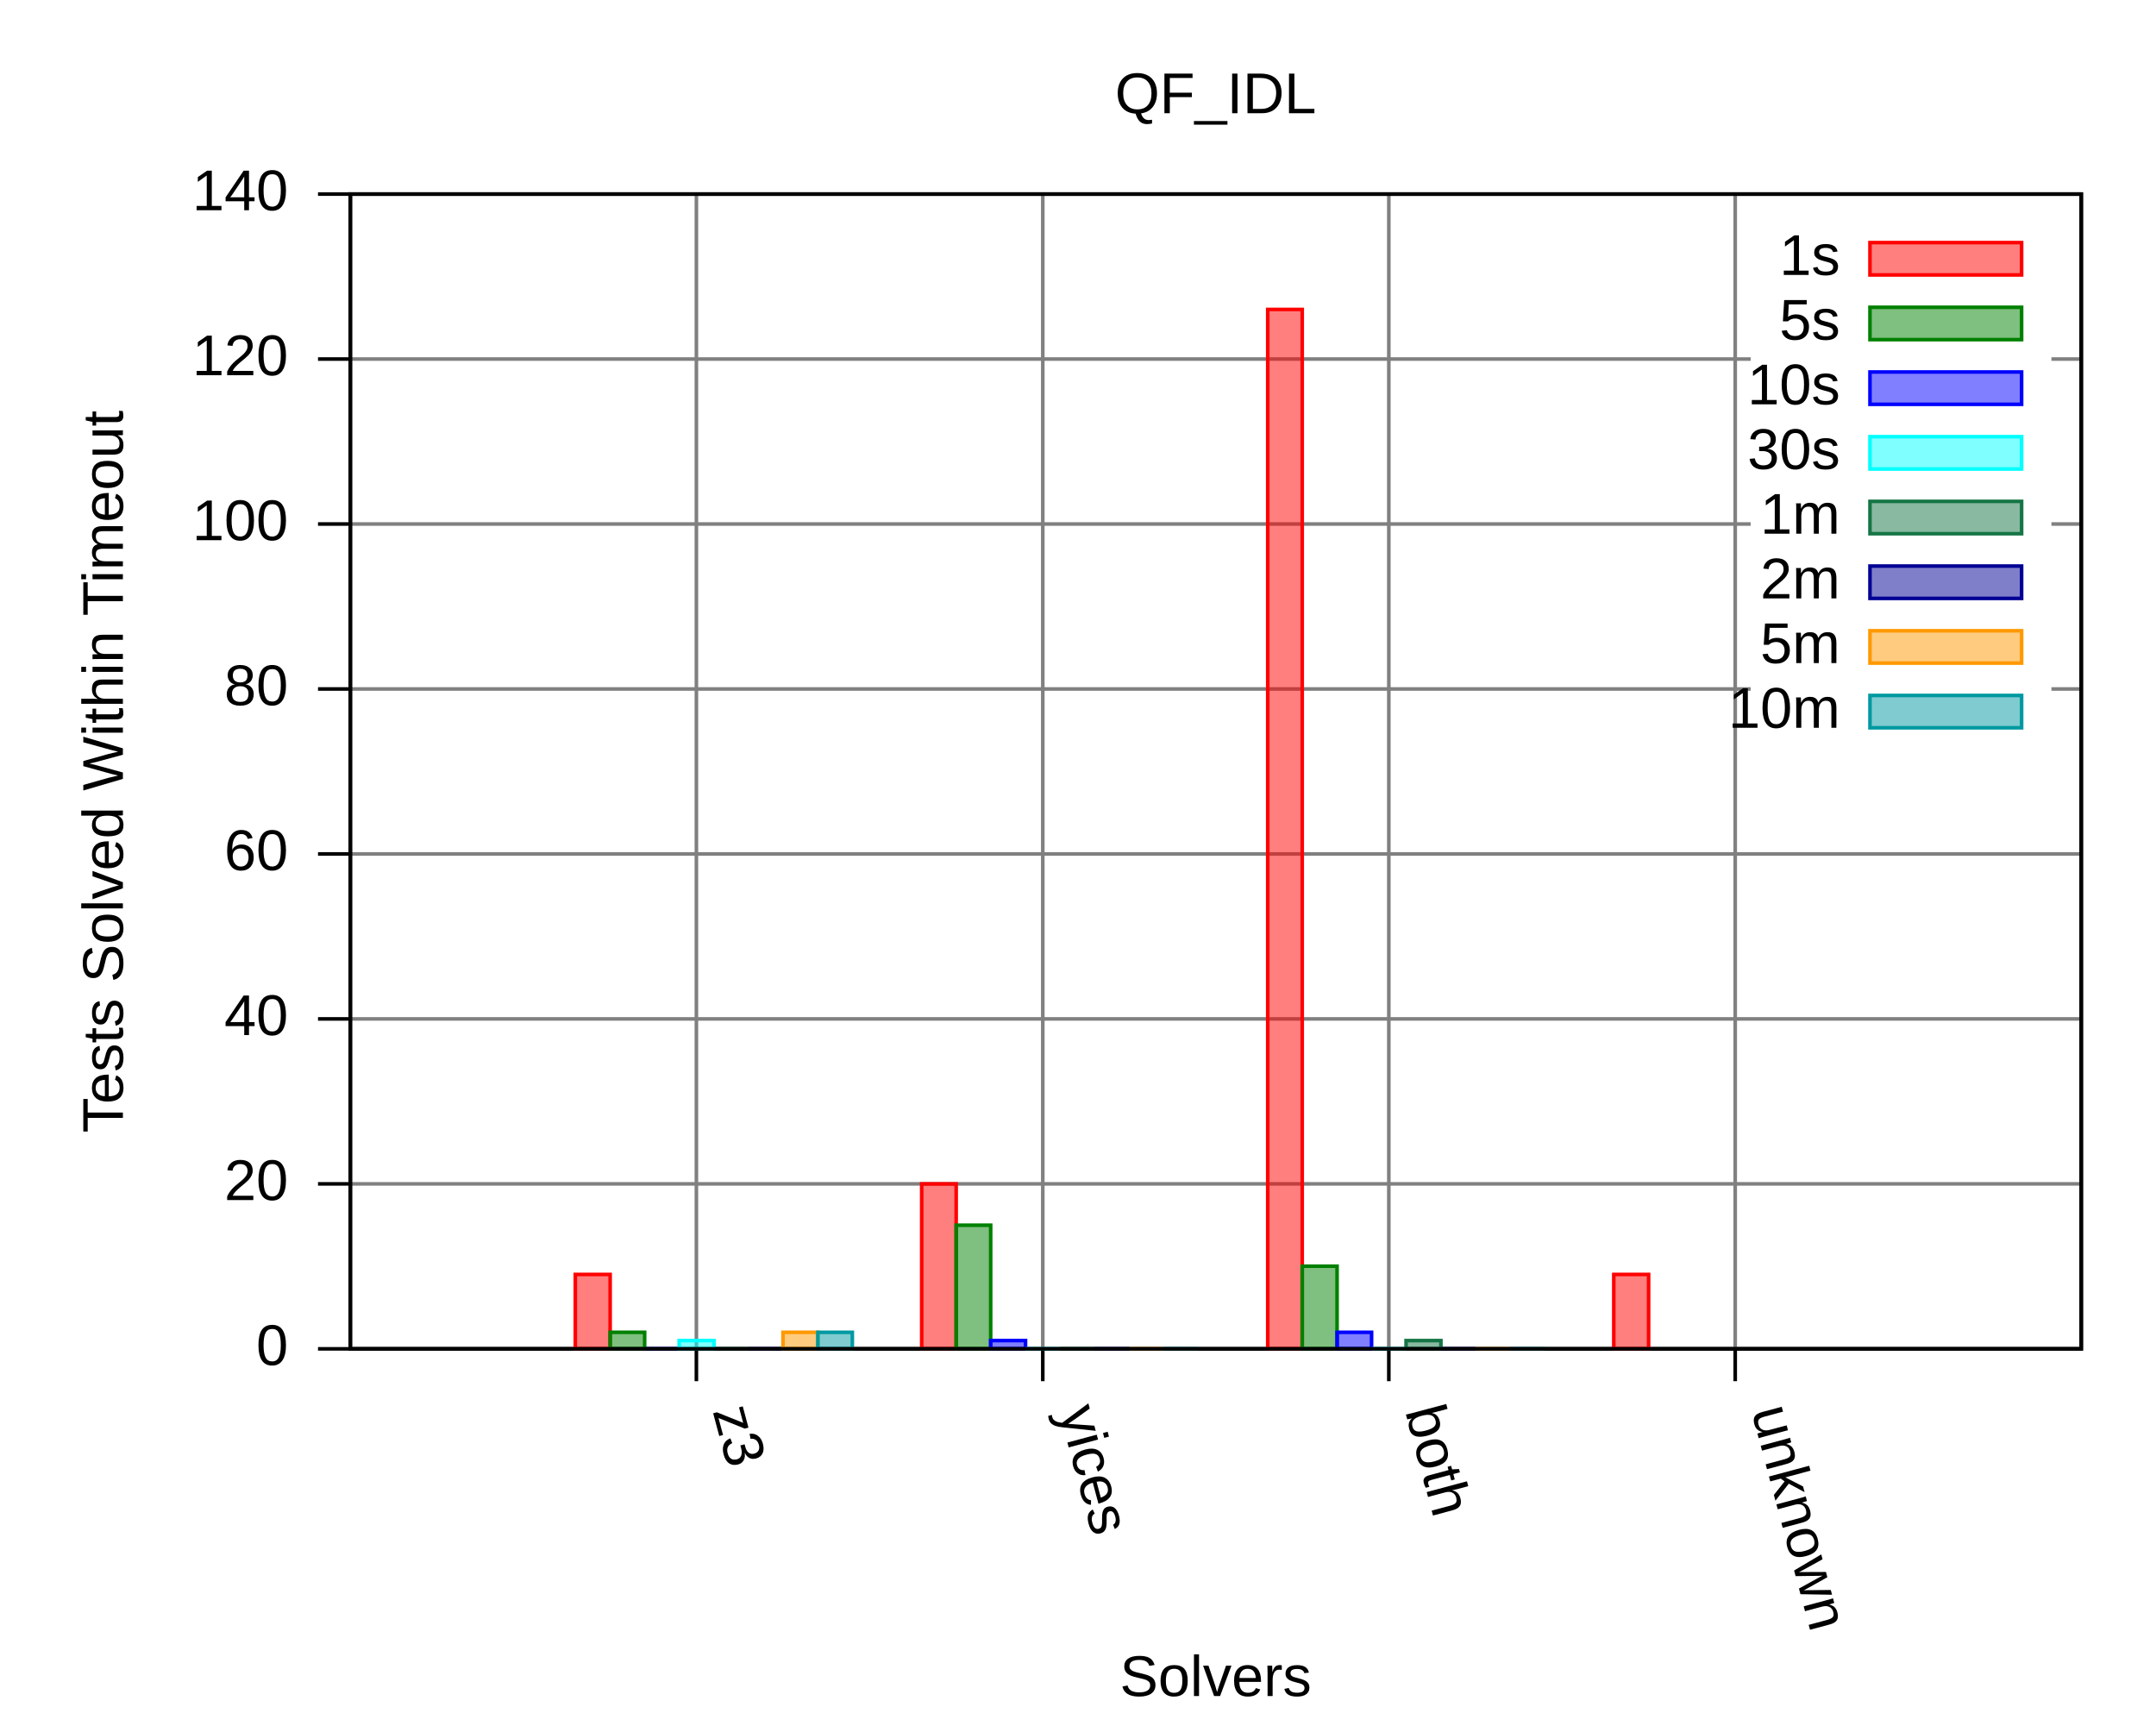
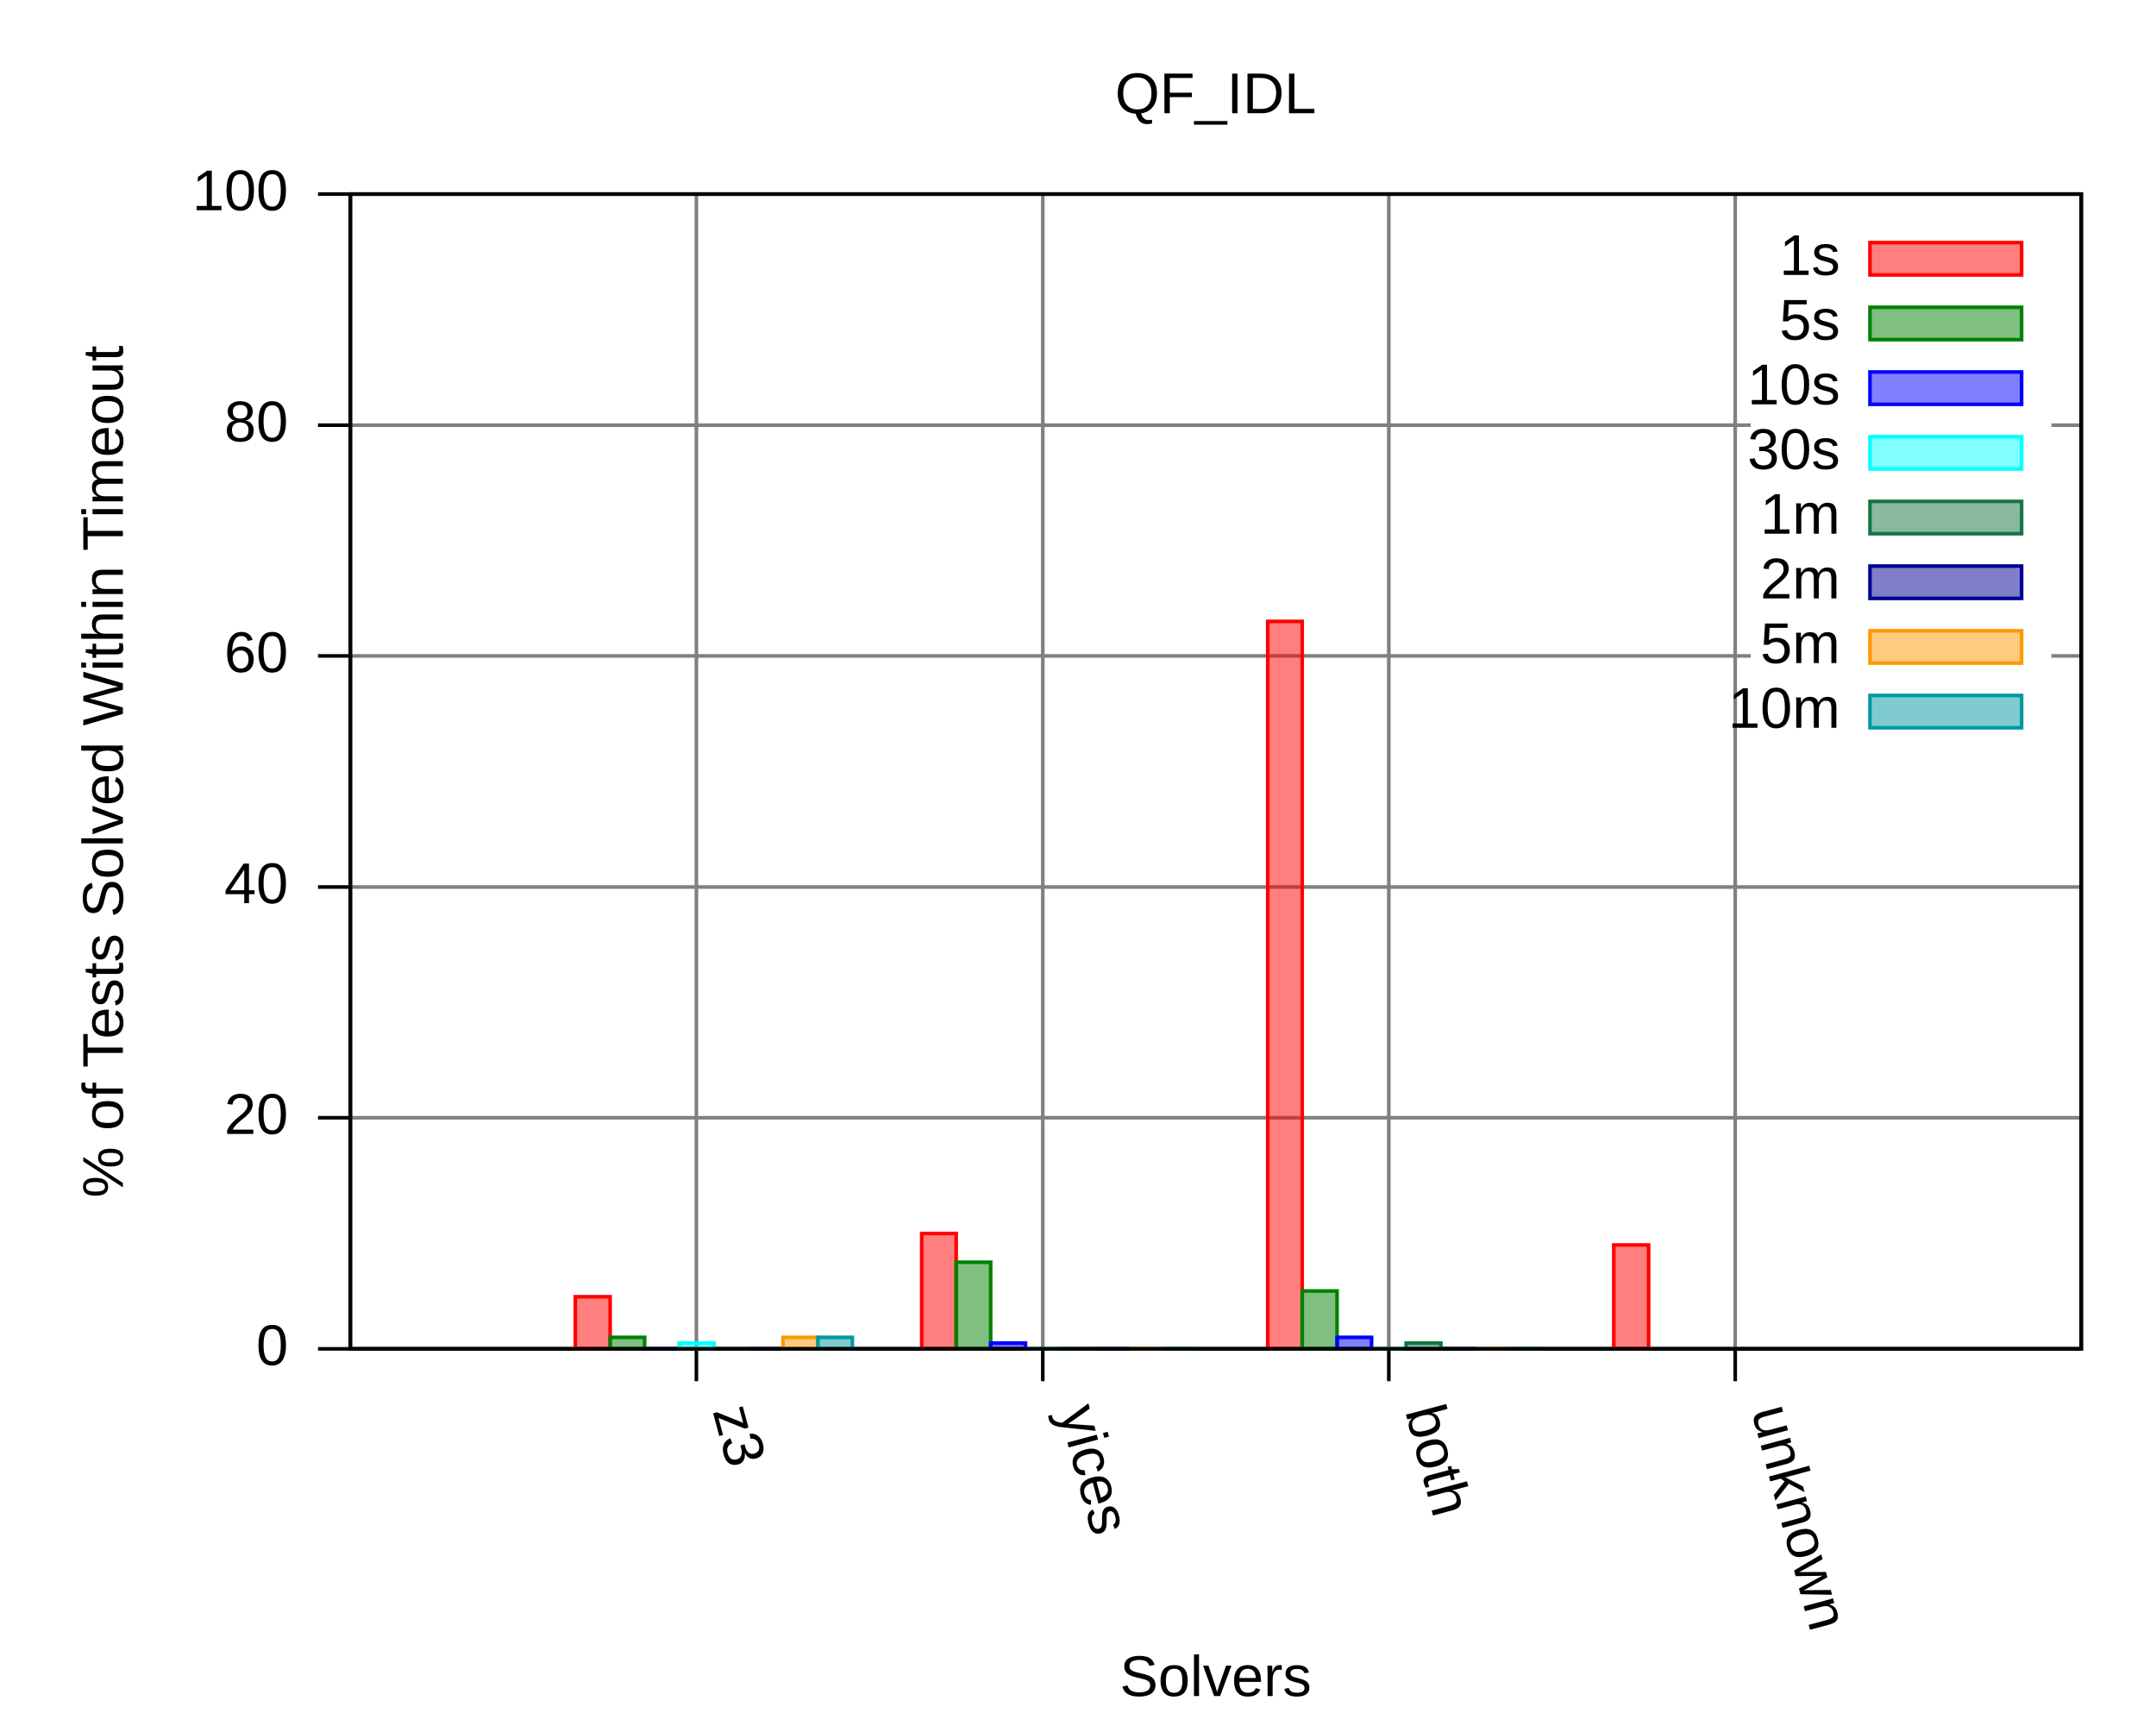
<svg xmlns="http://www.w3.org/2000/svg" xmlns:xlink="http://www.w3.org/1999/xlink" width="600" height="480" viewBox="0 0 600 480">
  <defs>
    <circle id="gpDot" r="0.5" stroke-width="0.5" />
    <path id="gpPt0" stroke-width="0.222" stroke="currentColor" d="M-1,0 h2 M0,-1 v2" />
    <path id="gpPt1" stroke-width="0.222" stroke="currentColor" d="M-1,-1 L1,1 M1,-1 L-1,1" />
    <path id="gpPt2" stroke-width="0.222" stroke="currentColor" d="M-1,0 L1,0 M0,-1 L0,1 M-1,-1 L1,1 M-1,1 L1,-1" />
    <rect id="gpPt3" stroke-width="0.222" stroke="currentColor" x="-1" y="-1" width="2" height="2" />
    <rect id="gpPt4" stroke-width="0.222" stroke="currentColor" fill="currentColor" x="-1" y="-1" width="2" height="2" />
    <circle id="gpPt5" stroke-width="0.222" stroke="currentColor" cx="0" cy="0" r="1" />
    <use xlink:href="#gpPt5" id="gpPt6" fill="currentColor" stroke="none" />
    <path id="gpPt7" stroke-width="0.222" stroke="currentColor" d="M0,-1.33 L-1.33,0.67 L1.33,0.67 z" />
    <use xlink:href="#gpPt7" id="gpPt8" fill="currentColor" stroke="none" />
    <use xlink:href="#gpPt7" id="gpPt9" stroke="currentColor" transform="rotate(180)" />
    <use xlink:href="#gpPt9" id="gpPt10" fill="currentColor" stroke="none" />
    <use xlink:href="#gpPt3" id="gpPt11" stroke="currentColor" transform="rotate(45)" />
    <use xlink:href="#gpPt11" id="gpPt12" fill="currentColor" stroke="none" />
  </defs>
  <g style="fill:none; color:white; stroke:currentColor; stroke-width:1.00; stroke-linecap:butt; stroke-linejoin:miter">
</g>
  <g style="fill:none; color:black; stroke:currentColor; stroke-width:1.00; stroke-linecap:butt; stroke-linejoin:miter">
</g>
  <g style="fill:none; color:gray; stroke:currentColor; stroke-width:1.00; stroke-linecap:butt; stroke-linejoin:miter">
    <path d="M97.5,375.3 L579.2,375.3 " />
  </g>
  <g style="fill:none; color:black; stroke:currentColor; stroke-width:1.00; stroke-linecap:butt; stroke-linejoin:miter">
    <path d="M97.5,375.3 L88.5,375.3 " />
    <g transform="translate(80.2,379.8)" style="stroke:none; fill:black; font-family:Arial; font-size:12.00pt; text-anchor:end">
      <text> 0</text>
    </g>
  </g>
  <g style="fill:none; color:gray; stroke:currentColor; stroke-width:1.00; stroke-linecap:butt; stroke-linejoin:miter">
-     <path d="M97.5,329.4 L579.2,329.4 " />
-   </g>
-   <g style="fill:none; color:black; stroke:currentColor; stroke-width:1.00; stroke-linecap:butt; stroke-linejoin:miter">
-     <path d="M97.5,329.4 L88.5,329.4 " />
-     <g transform="translate(80.2,333.9)" style="stroke:none; fill:black; font-family:Arial; font-size:12.00pt; text-anchor:end">
+     <path d="M97.5,311.0 L579.2,311.0 " />
+   </g>
+   <g style="fill:none; color:black; stroke:currentColor; stroke-width:1.00; stroke-linecap:butt; stroke-linejoin:miter">
+     <path d="M97.5,311.0 L88.5,311.0 " />
+     <g transform="translate(80.2,315.5)" style="stroke:none; fill:black; font-family:Arial; font-size:12.00pt; text-anchor:end">
      <text> 20</text>
    </g>
  </g>
  <g style="fill:none; color:gray; stroke:currentColor; stroke-width:1.00; stroke-linecap:butt; stroke-linejoin:miter">
-     <path d="M97.5,283.5 L579.2,283.5 " />
-   </g>
-   <g style="fill:none; color:black; stroke:currentColor; stroke-width:1.00; stroke-linecap:butt; stroke-linejoin:miter">
-     <path d="M97.5,283.5 L88.5,283.5 " />
-     <g transform="translate(80.2,288.0)" style="stroke:none; fill:black; font-family:Arial; font-size:12.00pt; text-anchor:end">
+     <path d="M97.5,246.8 L579.2,246.8 " />
+   </g>
+   <g style="fill:none; color:black; stroke:currentColor; stroke-width:1.00; stroke-linecap:butt; stroke-linejoin:miter">
+     <path d="M97.5,246.8 L88.5,246.8 " />
+     <g transform="translate(80.2,251.3)" style="stroke:none; fill:black; font-family:Arial; font-size:12.00pt; text-anchor:end">
      <text> 40</text>
    </g>
  </g>
  <g style="fill:none; color:gray; stroke:currentColor; stroke-width:1.00; stroke-linecap:butt; stroke-linejoin:miter">
-     <path d="M97.5,237.6 L579.2,237.6 " />
-   </g>
-   <g style="fill:none; color:black; stroke:currentColor; stroke-width:1.00; stroke-linecap:butt; stroke-linejoin:miter">
-     <path d="M97.5,237.6 L88.5,237.6 " />
-     <g transform="translate(80.2,242.1)" style="stroke:none; fill:black; font-family:Arial; font-size:12.00pt; text-anchor:end">
+     <path d="M97.5,182.5 L487.2,182.5 M570.9,182.5 L579.2,182.5 " />
+   </g>
+   <g style="fill:none; color:black; stroke:currentColor; stroke-width:1.00; stroke-linecap:butt; stroke-linejoin:miter">
+     <path d="M97.5,182.5 L88.5,182.5 " />
+     <g transform="translate(80.2,187.0)" style="stroke:none; fill:black; font-family:Arial; font-size:12.00pt; text-anchor:end">
      <text> 60</text>
    </g>
  </g>
  <g style="fill:none; color:gray; stroke:currentColor; stroke-width:1.00; stroke-linecap:butt; stroke-linejoin:miter">
-     <path d="M97.5,191.7 L487.2,191.7 M570.9,191.7 L579.2,191.7 " />
-   </g>
-   <g style="fill:none; color:black; stroke:currentColor; stroke-width:1.00; stroke-linecap:butt; stroke-linejoin:miter">
-     <path d="M97.5,191.7 L88.5,191.7 " />
-     <g transform="translate(80.2,196.2)" style="stroke:none; fill:black; font-family:Arial; font-size:12.00pt; text-anchor:end">
+     <path d="M97.5,118.3 L487.2,118.3 M570.9,118.3 L579.2,118.3 " />
+   </g>
+   <g style="fill:none; color:black; stroke:currentColor; stroke-width:1.00; stroke-linecap:butt; stroke-linejoin:miter">
+     <path d="M97.5,118.3 L88.5,118.3 " />
+     <g transform="translate(80.2,122.8)" style="stroke:none; fill:black; font-family:Arial; font-size:12.00pt; text-anchor:end">
      <text> 80</text>
-     </g>
-   </g>
-   <g style="fill:none; color:gray; stroke:currentColor; stroke-width:1.00; stroke-linecap:butt; stroke-linejoin:miter">
-     <path d="M97.5,145.8 L487.2,145.8 M570.9,145.8 L579.2,145.8 " />
-   </g>
-   <g style="fill:none; color:black; stroke:currentColor; stroke-width:1.00; stroke-linecap:butt; stroke-linejoin:miter">
-     <path d="M97.5,145.8 L88.5,145.8 " />
-     <g transform="translate(80.2,150.3)" style="stroke:none; fill:black; font-family:Arial; font-size:12.00pt; text-anchor:end">
-       <text> 100</text>
-     </g>
-   </g>
-   <g style="fill:none; color:gray; stroke:currentColor; stroke-width:1.00; stroke-linecap:butt; stroke-linejoin:miter">
-     <path d="M97.5,99.9 L487.2,99.9 M570.9,99.9 L579.2,99.9 " />
-   </g>
-   <g style="fill:none; color:black; stroke:currentColor; stroke-width:1.00; stroke-linecap:butt; stroke-linejoin:miter">
-     <path d="M97.5,99.9 L88.5,99.9 " />
-     <g transform="translate(80.2,104.4)" style="stroke:none; fill:black; font-family:Arial; font-size:12.00pt; text-anchor:end">
-       <text> 120</text>
    </g>
  </g>
  <g style="fill:none; color:gray; stroke:currentColor; stroke-width:1.00; stroke-linecap:butt; stroke-linejoin:miter">
    <path d="M97.5,54.0 L579.2,54.0 " />
  </g>
  <g style="fill:none; color:black; stroke:currentColor; stroke-width:1.00; stroke-linecap:butt; stroke-linejoin:miter">
    <path d="M97.5,54.0 L88.5,54.0 " />
    <g transform="translate(80.2,58.5)" style="stroke:none; fill:black; font-family:Arial; font-size:12.00pt; text-anchor:end">
-       <text> 140</text>
+       <text> 100</text>
    </g>
  </g>
  <g style="fill:none; color:gray; stroke:currentColor; stroke-width:1.00; stroke-linecap:butt; stroke-linejoin:miter">
    <path d="M193.8,375.3 L193.8,54.0 " />
  </g>
  <g style="fill:none; color:black; stroke:currentColor; stroke-width:1.00; stroke-linecap:butt; stroke-linejoin:miter">
    <path d="M193.8,375.3 L193.8,384.3 " />
    <g transform="translate(198.3,392.6) rotate(75)" style="stroke:none; fill:black; font-family:Arial; font-size:12.00pt; text-anchor:start">
      <text>z3</text>
    </g>
  </g>
  <g style="fill:none; color:gray; stroke:currentColor; stroke-width:1.00; stroke-linecap:butt; stroke-linejoin:miter">
    <path d="M290.2,375.3 L290.2,54.0 " />
  </g>
  <g style="fill:none; color:black; stroke:currentColor; stroke-width:1.00; stroke-linecap:butt; stroke-linejoin:miter">
    <path d="M290.2,375.3 L290.2,384.3 " />
    <g transform="translate(294.7,392.6) rotate(75)" style="stroke:none; fill:black; font-family:Arial; font-size:12.00pt; text-anchor:start">
      <text>yices</text>
    </g>
  </g>
  <g style="fill:none; color:gray; stroke:currentColor; stroke-width:1.00; stroke-linecap:butt; stroke-linejoin:miter">
    <path d="M386.5,375.3 L386.5,54.0 " />
  </g>
  <g style="fill:none; color:black; stroke:currentColor; stroke-width:1.00; stroke-linecap:butt; stroke-linejoin:miter">
    <path d="M386.5,375.3 L386.5,384.3 " />
    <g transform="translate(391.0,392.6) rotate(75)" style="stroke:none; fill:black; font-family:Arial; font-size:12.00pt; text-anchor:start">
      <text>both</text>
    </g>
  </g>
  <g style="fill:none; color:gray; stroke:currentColor; stroke-width:1.00; stroke-linecap:butt; stroke-linejoin:miter">
    <path d="M482.9,375.3 L482.9,54.0 " />
  </g>
  <g style="fill:none; color:black; stroke:currentColor; stroke-width:1.00; stroke-linecap:butt; stroke-linejoin:miter">
    <path d="M482.9,375.3 L482.9,384.3 " />
    <g transform="translate(487.4,392.6) rotate(75)" style="stroke:none; fill:black; font-family:Arial; font-size:12.00pt; text-anchor:start">
      <text>unknown</text>
    </g>
    <path d="M97.5,54.0 L97.5,375.3 L579.2,375.3 L579.2,54.0 L97.5,54.0 Z " />
    <g transform="translate(34.2,214.7) rotate(-90)" style="stroke:none; fill:black; font-family:Arial; font-size:12.00pt; text-anchor:middle">
-       <text>Tests Solved Within Timeout</text>
+       <text>% of Tests Solved Within Timeout</text>
    </g>
    <g transform="translate(338.3,471.9)" style="stroke:none; fill:black; font-family:Arial; font-size:12.00pt; text-anchor:middle">
      <text>Solvers</text>
    </g>
    <g transform="translate(338.3,31.5)" style="stroke:none; fill:black; font-family:Arial; font-size:12.00pt; text-anchor:middle">
      <text>QF_IDL</text>
    </g>
  </g>
  <g style="fill:none; color:red; stroke:currentColor; stroke-width:1.00; stroke-linecap:butt; stroke-linejoin:miter">
</g>
  <g style="fill:none; color:black; stroke:currentColor; stroke-width:1.00; stroke-linecap:butt; stroke-linejoin:miter">
    <g transform="translate(512.1,76.5)" style="stroke:none; fill:black; font-family:Arial; font-size:12.00pt; text-anchor:end">
      <text>1s</text>
    </g>
  </g>
  <g style="fill:none; color:red; stroke:currentColor; stroke-width:1.00; stroke-linecap:butt; stroke-linejoin:miter">
    <g style="stroke:none; shape-rendering:crispEdges">
      <polygon fill="currentColor" fill-opacity="0.5" points="520.4,76.5 562.6,76.5 562.6,67.5 520.4,67.5 " />
    </g>
    <path d="M520.4,76.5 L562.6,76.5 L562.6,67.5 L520.4,67.5 L520.4,76.5 Z " />
    <g style="stroke:none; shape-rendering:crispEdges">
-       <polygon fill="currentColor" fill-opacity="0.5" points="160.1,375.3 169.9,375.3 169.9,354.5 160.1,354.5 " />
-     </g>
-     <path d="M160.1,375.3 L160.1,354.6 L169.8,354.6 L169.8,375.3 L160.1,375.3 Z " />
-     <g style="stroke:none; shape-rendering:crispEdges">
-       <polygon fill="currentColor" fill-opacity="0.5" points="256.5,375.3 266.2,375.3 266.2,329.3 256.5,329.3 " />
-     </g>
-     <path d="M256.5,375.3 L256.5,329.4 L266.1,329.4 L266.1,375.3 L256.5,375.3 Z " />
-     <g style="stroke:none; shape-rendering:crispEdges">
-       <polygon fill="currentColor" fill-opacity="0.5" points="352.8,375.3 362.5,375.3 362.5,86.0 352.8,86.0 " />
-     </g>
-     <path d="M352.8,375.3 L352.8,86.1 L362.4,86.1 L362.4,375.3 L352.8,375.3 Z " />
-     <g style="stroke:none; shape-rendering:crispEdges">
-       <polygon fill="currentColor" fill-opacity="0.5" points="449.1,375.3 458.9,375.3 458.9,354.5 449.1,354.5 " />
-     </g>
-     <path d="M449.1,375.3 L449.1,354.6 L458.8,354.6 L458.8,375.3 L449.1,375.3 Z " />
+       <polygon fill="currentColor" fill-opacity="0.5" points="160.1,375.3 169.9,375.3 169.9,360.7 160.1,360.7 " />
+     </g>
+     <path d="M160.1,375.3 L160.1,360.8 L169.8,360.8 L169.8,375.3 L160.1,375.3 Z " />
+     <g style="stroke:none; shape-rendering:crispEdges">
+       <polygon fill="currentColor" fill-opacity="0.5" points="256.5,375.3 266.2,375.3 266.2,343.1 256.5,343.1 " />
+     </g>
+     <path d="M256.5,375.3 L256.5,343.2 L266.1,343.2 L266.1,375.3 L256.5,375.3 Z " />
+     <g style="stroke:none; shape-rendering:crispEdges">
+       <polygon fill="currentColor" fill-opacity="0.5" points="352.8,375.3 362.5,375.3 362.5,172.8 352.8,172.8 " />
+     </g>
+     <path d="M352.8,375.3 L352.8,172.9 L362.4,172.9 L362.4,375.3 L352.8,375.3 Z " />
+     <g style="stroke:none; shape-rendering:crispEdges">
+       <polygon fill="currentColor" fill-opacity="0.5" points="449.1,375.3 458.9,375.3 458.9,346.3 449.1,346.3 " />
+     </g>
+     <path d="M449.1,375.3 L449.1,346.4 L458.8,346.4 L458.8,375.3 L449.1,375.3 Z " />
  </g>
  <g style="fill:none; color:green; stroke:currentColor; stroke-width:1.00; stroke-linecap:butt; stroke-linejoin:miter">
</g>
  <g style="fill:none; color:black; stroke:currentColor; stroke-width:1.00; stroke-linecap:butt; stroke-linejoin:miter">
    <g transform="translate(512.1,94.5)" style="stroke:none; fill:black; font-family:Arial; font-size:12.00pt; text-anchor:end">
      <text>5s</text>
    </g>
  </g>
  <g style="fill:none; color:green; stroke:currentColor; stroke-width:1.00; stroke-linecap:butt; stroke-linejoin:miter">
    <g style="stroke:none; shape-rendering:crispEdges">
      <polygon fill="currentColor" fill-opacity="0.5" points="520.4,94.5 562.6,94.5 562.6,85.5 520.4,85.5 " />
    </g>
    <path d="M520.4,94.5 L562.6,94.5 L562.6,85.5 L520.4,85.5 L520.4,94.5 Z " />
    <g style="stroke:none; shape-rendering:crispEdges">
-       <polygon fill="currentColor" fill-opacity="0.5" points="169.8,375.3 179.5,375.3 179.5,370.6 169.8,370.6 " />
-     </g>
-     <path d="M169.8,375.3 L169.8,370.7 L179.4,370.7 L179.4,375.3 L169.8,375.3 Z " />
-     <g style="stroke:none; shape-rendering:crispEdges">
-       <polygon fill="currentColor" fill-opacity="0.5" points="266.1,375.3 275.8,375.3 275.8,340.8 266.1,340.8 " />
-     </g>
-     <path d="M266.1,375.3 L266.1,340.9 L275.7,340.9 L275.7,375.3 L266.1,375.3 Z " />
-     <g style="stroke:none; shape-rendering:crispEdges">
-       <polygon fill="currentColor" fill-opacity="0.5" points="362.4,375.3 372.2,375.3 372.2,352.2 362.4,352.2 " />
-     </g>
-     <path d="M362.4,375.3 L362.4,352.3 L372.1,352.3 L372.1,375.3 L362.4,375.3 Z " />
+       <polygon fill="currentColor" fill-opacity="0.5" points="169.8,375.3 179.5,375.3 179.5,372.0 169.8,372.0 " />
+     </g>
+     <path d="M169.8,375.3 L169.8,372.1 L179.4,372.1 L179.4,375.3 L169.8,375.3 Z " />
+     <g style="stroke:none; shape-rendering:crispEdges">
+       <polygon fill="currentColor" fill-opacity="0.5" points="266.1,375.3 275.8,375.3 275.8,351.1 266.1,351.1 " />
+     </g>
+     <path d="M266.1,375.3 L266.1,351.2 L275.7,351.2 L275.7,375.3 L266.1,375.3 Z " />
+     <g style="stroke:none; shape-rendering:crispEdges">
+       <polygon fill="currentColor" fill-opacity="0.5" points="362.4,375.3 372.2,375.3 372.2,359.1 362.4,359.1 " />
+     </g>
+     <path d="M362.4,375.3 L362.4,359.2 L372.1,359.2 L372.1,375.3 L362.4,375.3 Z " />
  </g>
  <g style="fill:none; color:blue; stroke:currentColor; stroke-width:1.00; stroke-linecap:butt; stroke-linejoin:miter">
</g>
  <g style="fill:none; color:black; stroke:currentColor; stroke-width:1.00; stroke-linecap:butt; stroke-linejoin:miter">
    <g transform="translate(512.1,112.5)" style="stroke:none; fill:black; font-family:Arial; font-size:12.00pt; text-anchor:end">
      <text>10s</text>
    </g>
  </g>
  <g style="fill:none; color:blue; stroke:currentColor; stroke-width:1.00; stroke-linecap:butt; stroke-linejoin:miter">
    <g style="stroke:none; shape-rendering:crispEdges">
      <polygon fill="currentColor" fill-opacity="0.5" points="520.4,112.5 562.6,112.5 562.6,103.5 520.4,103.5 " />
    </g>
    <path d="M520.4,112.5 L562.6,112.5 L562.6,103.5 L520.4,103.5 L520.4,112.5 Z " />
    <g style="stroke:none; shape-rendering:crispEdges">
      <polygon fill="currentColor" fill-opacity="0.5" points="179.4,375.3 189.1,375.3 189.1,375.2 179.4,375.2 " />
    </g>
    <path d="M179.4,375.3 L189.0,375.3 L179.4,375.3 Z " />
    <g style="stroke:none; shape-rendering:crispEdges">
-       <polygon fill="currentColor" fill-opacity="0.5" points="275.7,375.3 285.5,375.3 285.5,372.9 275.7,372.9 " />
-     </g>
-     <path d="M275.7,375.3 L275.7,373.0 L285.4,373.0 L285.4,375.3 L275.7,375.3 Z " />
-     <g style="stroke:none; shape-rendering:crispEdges">
-       <polygon fill="currentColor" fill-opacity="0.5" points="372.1,375.3 381.8,375.3 381.8,370.6 372.1,370.6 " />
-     </g>
-     <path d="M372.1,375.3 L372.1,370.7 L381.7,370.7 L381.7,375.3 L372.1,375.3 Z " />
+       <polygon fill="currentColor" fill-opacity="0.5" points="275.7,375.3 285.5,375.3 285.5,373.6 275.7,373.6 " />
+     </g>
+     <path d="M275.7,375.3 L275.7,373.7 L285.4,373.7 L285.4,375.3 L275.7,375.3 Z " />
+     <g style="stroke:none; shape-rendering:crispEdges">
+       <polygon fill="currentColor" fill-opacity="0.5" points="372.1,375.3 381.8,375.3 381.8,372.0 372.1,372.0 " />
+     </g>
+     <path d="M372.1,375.3 L372.1,372.1 L381.7,372.1 L381.7,375.3 L372.1,375.3 Z " />
  </g>
  <g style="fill:none; color:cyan; stroke:currentColor; stroke-width:1.00; stroke-linecap:butt; stroke-linejoin:miter">
</g>
  <g style="fill:none; color:black; stroke:currentColor; stroke-width:1.00; stroke-linecap:butt; stroke-linejoin:miter">
    <g transform="translate(512.1,130.5)" style="stroke:none; fill:black; font-family:Arial; font-size:12.00pt; text-anchor:end">
      <text>30s</text>
    </g>
  </g>
  <g style="fill:none; color:cyan; stroke:currentColor; stroke-width:1.00; stroke-linecap:butt; stroke-linejoin:miter">
    <g style="stroke:none; shape-rendering:crispEdges">
      <polygon fill="currentColor" fill-opacity="0.5" points="520.4,130.5 562.6,130.5 562.6,121.5 520.4,121.5 " />
    </g>
    <path d="M520.4,130.5 L562.6,130.5 L562.6,121.5 L520.4,121.5 L520.4,130.5 Z " />
    <g style="stroke:none; shape-rendering:crispEdges">
-       <polygon fill="currentColor" fill-opacity="0.5" points="189.0,375.3 198.8,375.3 198.8,372.9 189.0,372.9 " />
-     </g>
-     <path d="M189.0,375.3 L189.0,373.0 L198.7,373.0 L198.7,375.3 L189.0,375.3 Z " />
+       <polygon fill="currentColor" fill-opacity="0.5" points="189.0,375.3 198.8,375.3 198.8,373.6 189.0,373.6 " />
+     </g>
+     <path d="M189.0,375.3 L189.0,373.7 L198.7,373.7 L198.7,375.3 L189.0,375.3 Z " />
    <g style="stroke:none; shape-rendering:crispEdges">
      <polygon fill="currentColor" fill-opacity="0.5" points="285.4,375.3 295.1,375.3 295.1,375.2 285.4,375.2 " />
    </g>
    <path d="M285.4,375.3 L295.0,375.3 L285.4,375.3 Z " />
    <g style="stroke:none; shape-rendering:crispEdges">
      <polygon fill="currentColor" fill-opacity="0.5" points="381.7,375.3 391.4,375.3 391.4,375.2 381.7,375.2 " />
    </g>
    <path d="M381.7,375.3 L391.3,375.3 L381.7,375.3 Z " />
  </g>
  <g style="fill:none; color:#157545; stroke:currentColor; stroke-width:1.00; stroke-linecap:butt; stroke-linejoin:miter">
</g>
  <g style="fill:none; color:black; stroke:currentColor; stroke-width:1.00; stroke-linecap:butt; stroke-linejoin:miter">
    <g transform="translate(512.1,148.5)" style="stroke:none; fill:black; font-family:Arial; font-size:12.00pt; text-anchor:end">
      <text>1m</text>
    </g>
  </g>
  <g style="fill:none; color:#157545; stroke:currentColor; stroke-width:1.00; stroke-linecap:butt; stroke-linejoin:miter">
    <g style="stroke:none; shape-rendering:crispEdges">
      <polygon fill="currentColor" fill-opacity="0.5" points="520.4,148.5 562.6,148.5 562.6,139.5 520.4,139.5 " />
    </g>
    <path d="M520.4,148.5 L562.6,148.5 L562.6,139.5 L520.4,139.5 L520.4,148.5 Z " />
    <g style="stroke:none; shape-rendering:crispEdges">
      <polygon fill="currentColor" fill-opacity="0.5" points="198.7,375.3 208.4,375.3 208.4,375.2 198.7,375.2 " />
    </g>
    <path d="M198.7,375.3 L208.3,375.3 L198.7,375.3 Z " />
    <g style="stroke:none; shape-rendering:crispEdges">
      <polygon fill="currentColor" fill-opacity="0.5" points="295.0,375.3 304.7,375.3 304.7,375.2 295.0,375.2 " />
    </g>
    <path d="M295.0,375.3 L304.6,375.3 L295.0,375.3 Z " />
    <g style="stroke:none; shape-rendering:crispEdges">
-       <polygon fill="currentColor" fill-opacity="0.5" points="391.3,375.3 401.1,375.3 401.1,372.9 391.3,372.9 " />
-     </g>
-     <path d="M391.3,375.3 L391.3,373.0 L401.0,373.0 L401.0,375.3 L391.3,375.3 Z " />
+       <polygon fill="currentColor" fill-opacity="0.5" points="391.3,375.3 401.1,375.3 401.1,373.6 391.3,373.6 " />
+     </g>
+     <path d="M391.3,375.3 L391.3,373.7 L401.0,373.7 L401.0,375.3 L391.3,375.3 Z " />
  </g>
  <g style="fill:none; color:#000094; stroke:currentColor; stroke-width:1.00; stroke-linecap:butt; stroke-linejoin:miter">
</g>
  <g style="fill:none; color:black; stroke:currentColor; stroke-width:1.00; stroke-linecap:butt; stroke-linejoin:miter">
    <g transform="translate(512.1,166.5)" style="stroke:none; fill:black; font-family:Arial; font-size:12.00pt; text-anchor:end">
      <text>2m</text>
    </g>
  </g>
  <g style="fill:none; color:#000094; stroke:currentColor; stroke-width:1.00; stroke-linecap:butt; stroke-linejoin:miter">
    <g style="stroke:none; shape-rendering:crispEdges">
      <polygon fill="currentColor" fill-opacity="0.5" points="520.4,166.5 562.6,166.5 562.6,157.5 520.4,157.5 " />
    </g>
    <path d="M520.4,166.5 L562.6,166.5 L562.6,157.5 L520.4,157.5 L520.4,166.5 Z " />
    <g style="stroke:none; shape-rendering:crispEdges">
      <polygon fill="currentColor" fill-opacity="0.5" points="208.3,375.3 218.0,375.3 218.0,375.2 208.3,375.2 " />
    </g>
    <path d="M208.3,375.3 L217.9,375.3 L208.3,375.3 Z " />
    <g style="stroke:none; shape-rendering:crispEdges">
      <polygon fill="currentColor" fill-opacity="0.5" points="304.6,375.3 314.4,375.3 314.4,375.2 304.6,375.2 " />
    </g>
    <path d="M304.6,375.3 L314.3,375.3 L304.6,375.3 Z " />
    <g style="stroke:none; shape-rendering:crispEdges">
      <polygon fill="currentColor" fill-opacity="0.5" points="401.0,375.3 410.7,375.3 410.7,375.2 401.0,375.2 " />
    </g>
    <path d="M401.0,375.3 L410.6,375.3 L401.0,375.3 Z " />
  </g>
  <g style="fill:none; color:#FF9900; stroke:currentColor; stroke-width:1.00; stroke-linecap:butt; stroke-linejoin:miter">
</g>
  <g style="fill:none; color:black; stroke:currentColor; stroke-width:1.00; stroke-linecap:butt; stroke-linejoin:miter">
    <g transform="translate(512.1,184.5)" style="stroke:none; fill:black; font-family:Arial; font-size:12.00pt; text-anchor:end">
      <text>5m</text>
    </g>
  </g>
  <g style="fill:none; color:#FF9900; stroke:currentColor; stroke-width:1.00; stroke-linecap:butt; stroke-linejoin:miter">
    <g style="stroke:none; shape-rendering:crispEdges">
      <polygon fill="currentColor" fill-opacity="0.5" points="520.4,184.5 562.6,184.5 562.6,175.5 520.4,175.5 " />
    </g>
    <path d="M520.4,184.5 L562.6,184.5 L562.6,175.5 L520.4,175.5 L520.4,184.5 Z " />
    <g style="stroke:none; shape-rendering:crispEdges">
-       <polygon fill="currentColor" fill-opacity="0.5" points="217.9,375.3 227.7,375.3 227.7,370.6 217.9,370.6 " />
-     </g>
-     <path d="M217.9,375.3 L217.9,370.7 L227.6,370.7 L227.6,375.3 L217.9,375.3 Z " />
+       <polygon fill="currentColor" fill-opacity="0.5" points="217.9,375.3 227.7,375.3 227.7,372.0 217.9,372.0 " />
+     </g>
+     <path d="M217.9,375.3 L217.9,372.1 L227.6,372.1 L227.6,375.3 L217.9,375.3 Z " />
    <g style="stroke:none; shape-rendering:crispEdges">
      <polygon fill="currentColor" fill-opacity="0.5" points="314.3,375.3 324.0,375.3 324.0,375.2 314.3,375.2 " />
    </g>
    <path d="M314.3,375.3 L323.9,375.3 L314.3,375.3 Z " />
    <g style="stroke:none; shape-rendering:crispEdges">
      <polygon fill="currentColor" fill-opacity="0.5" points="410.6,375.3 420.3,375.3 420.3,375.2 410.6,375.2 " />
    </g>
    <path d="M410.6,375.3 L420.2,375.3 L410.6,375.3 Z " />
  </g>
  <g style="fill:none; color:#0099A1; stroke:currentColor; stroke-width:1.00; stroke-linecap:butt; stroke-linejoin:miter">
</g>
  <g style="fill:none; color:black; stroke:currentColor; stroke-width:1.00; stroke-linecap:butt; stroke-linejoin:miter">
    <g transform="translate(512.1,202.5)" style="stroke:none; fill:black; font-family:Arial; font-size:12.00pt; text-anchor:end">
      <text>10m</text>
    </g>
  </g>
  <g style="fill:none; color:#0099A1; stroke:currentColor; stroke-width:1.00; stroke-linecap:butt; stroke-linejoin:miter">
    <g style="stroke:none; shape-rendering:crispEdges">
      <polygon fill="currentColor" fill-opacity="0.5" points="520.4,202.5 562.6,202.5 562.6,193.5 520.4,193.5 " />
    </g>
    <path d="M520.4,202.5 L562.6,202.5 L562.6,193.5 L520.4,193.5 L520.4,202.5 Z " />
    <g style="stroke:none; shape-rendering:crispEdges">
-       <polygon fill="currentColor" fill-opacity="0.5" points="227.6,375.3 237.3,375.3 237.3,370.6 227.6,370.6 " />
-     </g>
-     <path d="M227.6,375.3 L227.6,370.7 L237.2,370.7 L237.2,375.3 L227.6,375.3 Z " />
+       <polygon fill="currentColor" fill-opacity="0.5" points="227.6,375.3 237.3,375.3 237.3,372.0 227.6,372.0 " />
+     </g>
+     <path d="M227.6,375.3 L227.6,372.1 L237.2,372.1 L237.2,375.3 L227.6,375.3 Z " />
    <g style="stroke:none; shape-rendering:crispEdges">
      <polygon fill="currentColor" fill-opacity="0.5" points="323.9,375.3 333.6,375.3 333.6,375.2 323.9,375.2 " />
    </g>
    <path d="M323.9,375.3 L333.5,375.3 L323.9,375.3 Z " />
    <g style="stroke:none; shape-rendering:crispEdges">
      <polygon fill="currentColor" fill-opacity="0.5" points="420.2,375.3 430.0,375.3 430.0,375.2 420.2,375.2 " />
    </g>
    <path d="M420.2,375.3 L429.9,375.3 L420.2,375.3 Z " />
  </g>
  <g style="fill:none; color:black; stroke:currentColor; stroke-width:1.00; stroke-linecap:butt; stroke-linejoin:miter">
    <path d="M97.5,54.0 L97.5,375.3 L579.2,375.3 L579.2,54.0 L97.5,54.0 Z " />
  </g>
</svg>
